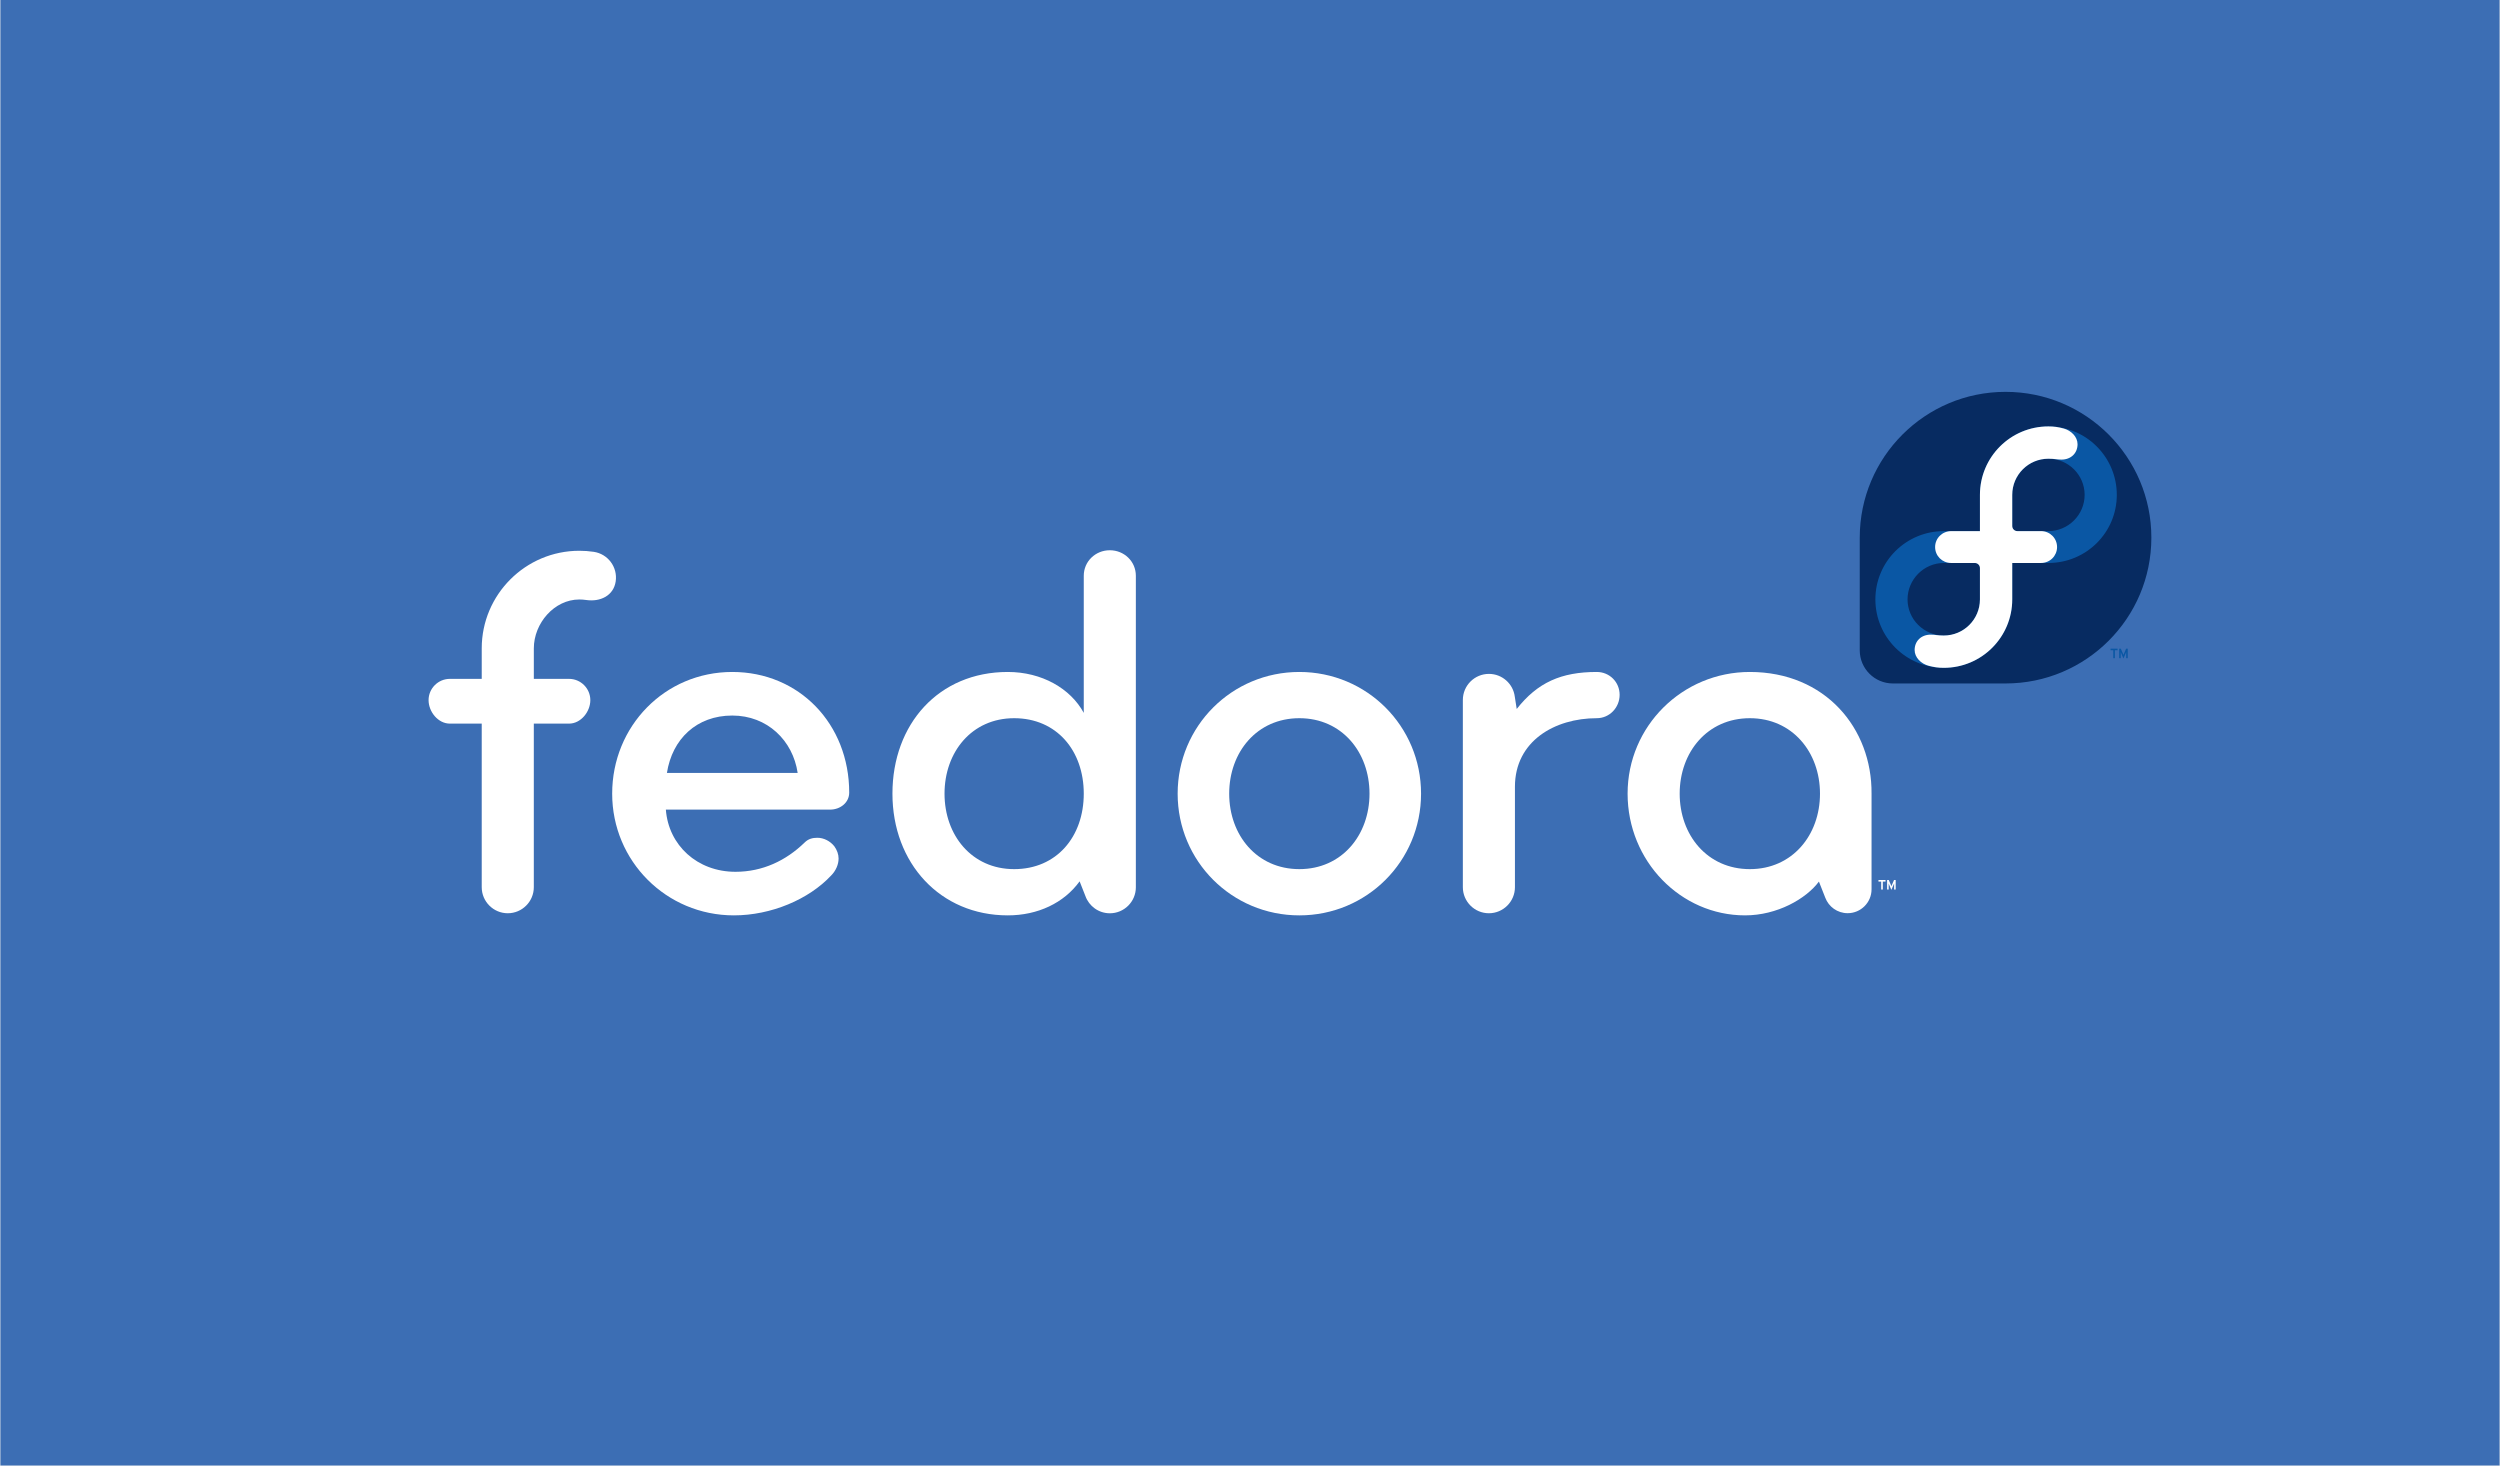
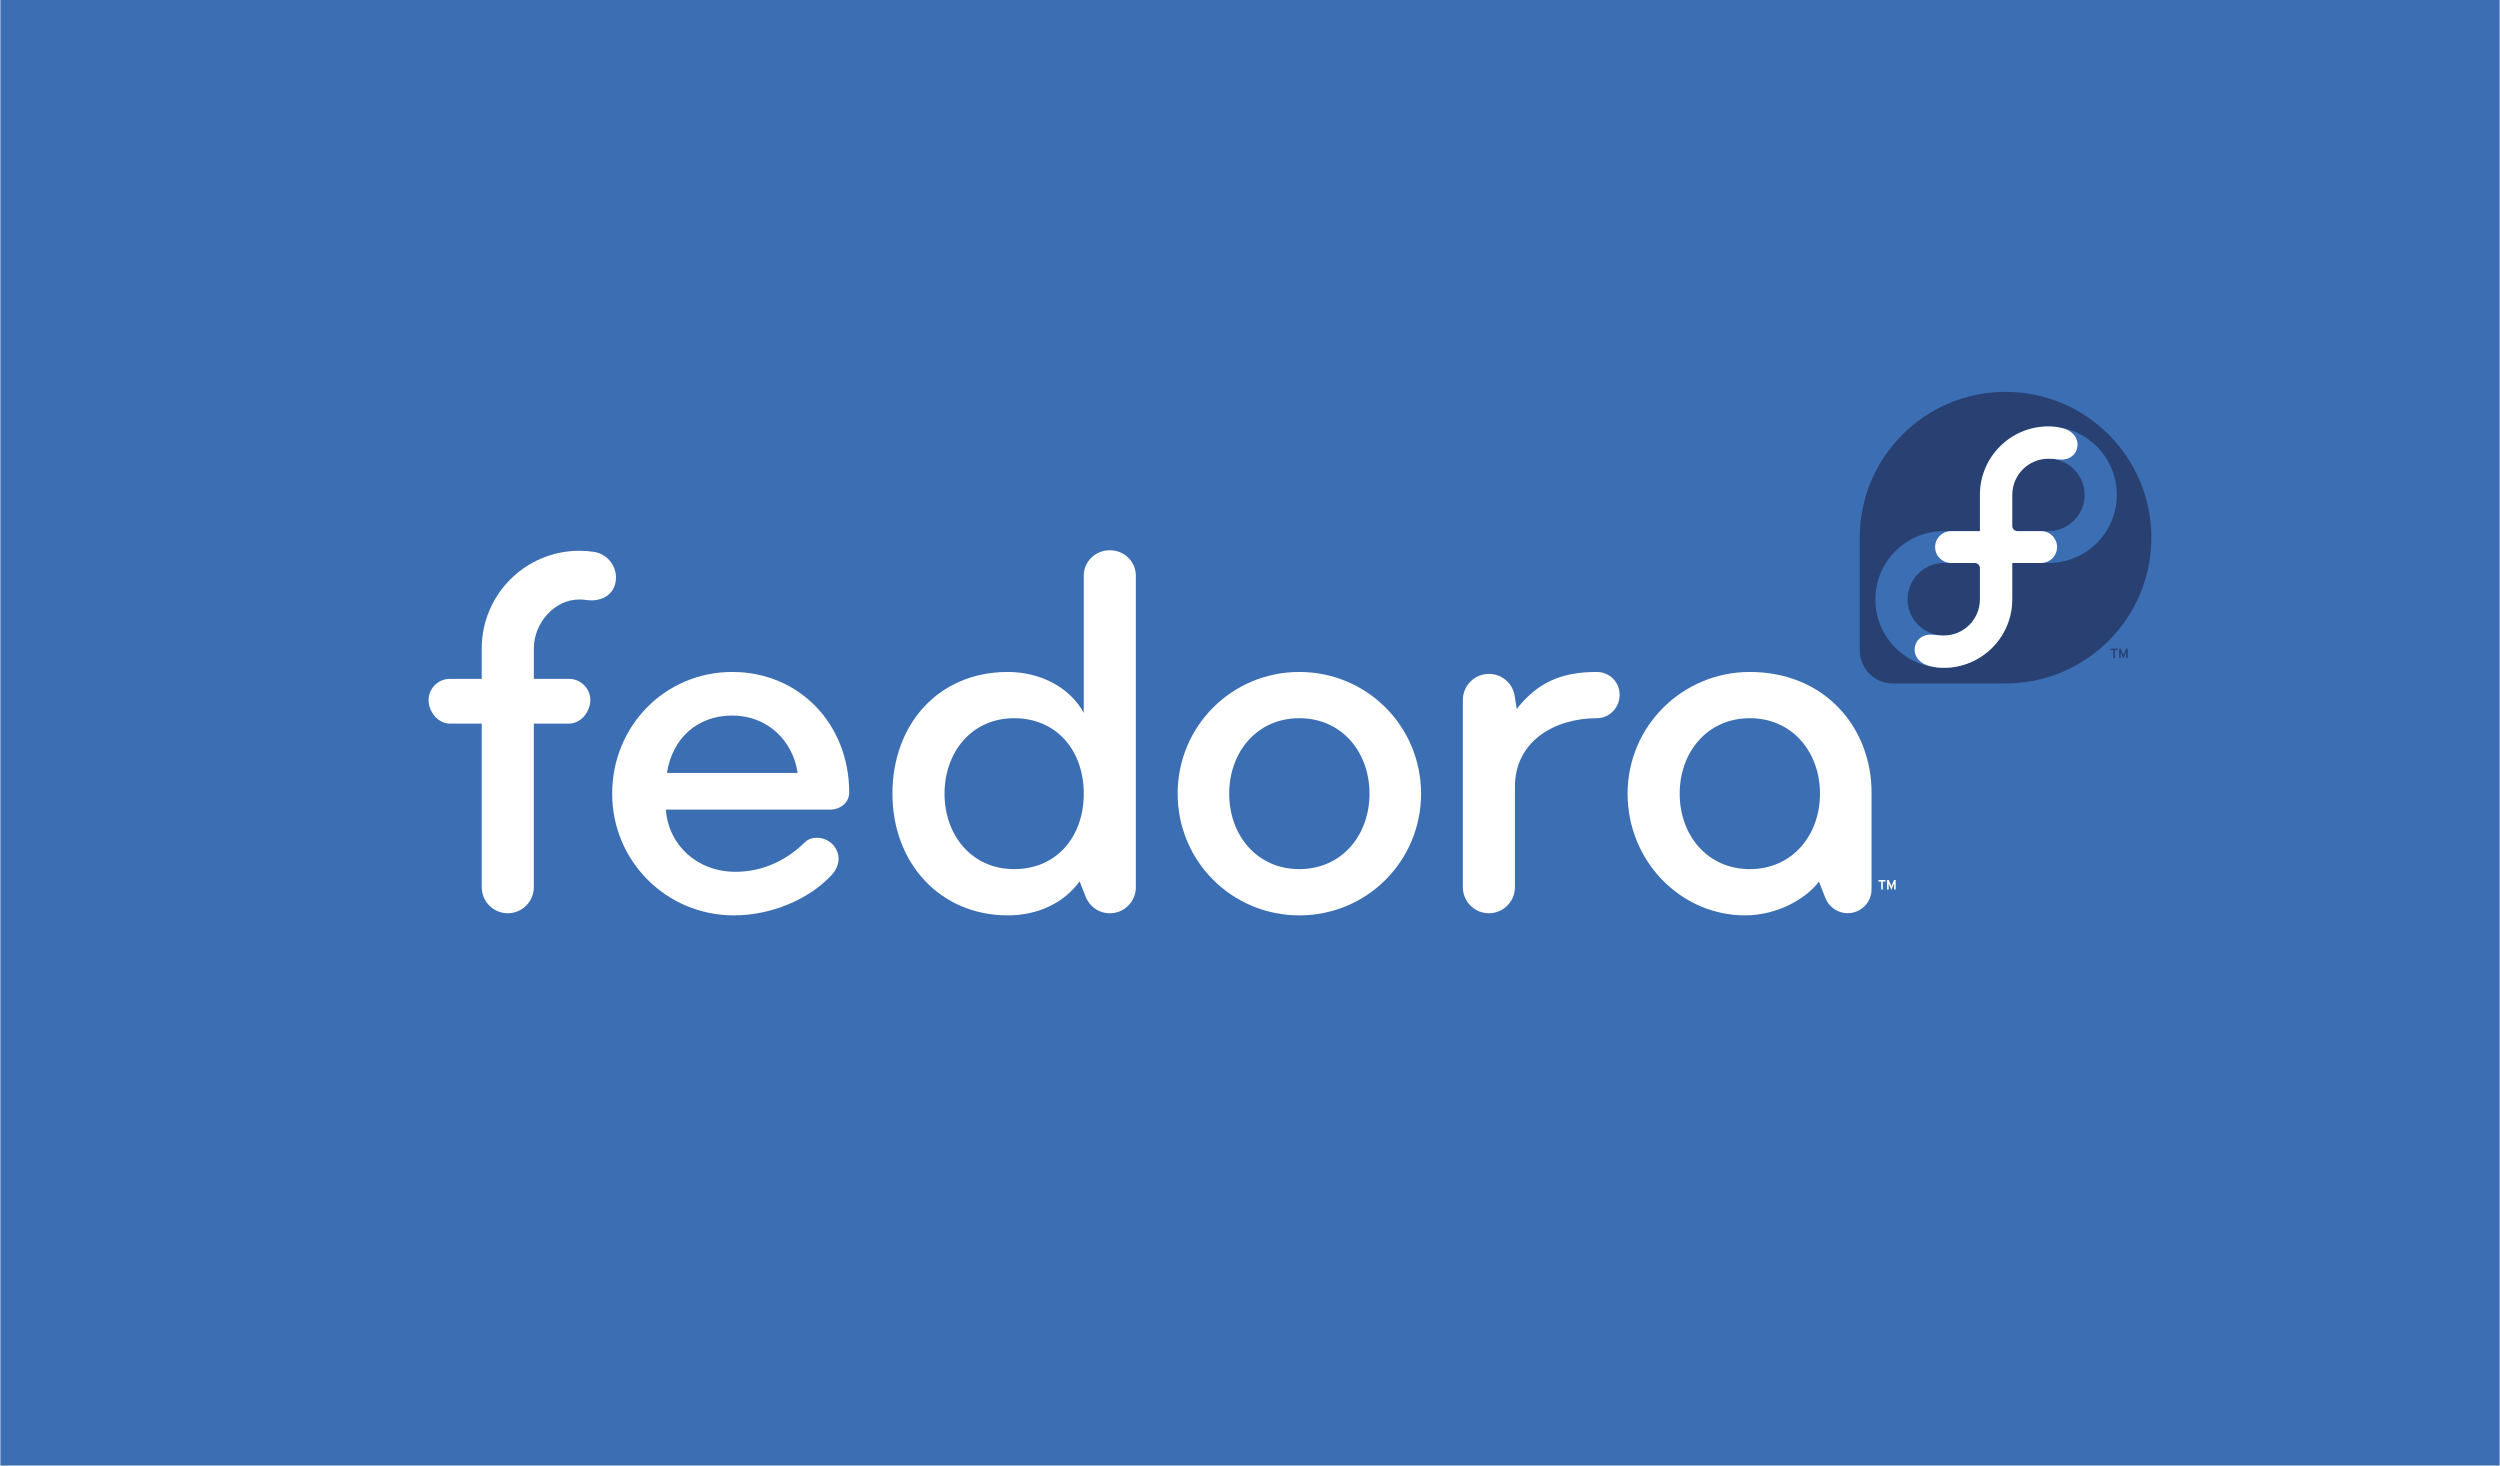
<svg xmlns="http://www.w3.org/2000/svg" version="1.0" width="3.625in" height="2.125in" viewBox="0 0 326.4 191.4" id="svg3784">
  <defs id="defs22" />
  <rect width="326.4" height="191.4" x="0" y="-6.1035157e-06" id="rect2746" style="fill:#3c6eb4;fill-opacity:1;stroke:none;stroke-width:50.04;stroke-miterlimit:4;stroke-dasharray:none;stroke-opacity:1" />
-   <g transform="translate(5.7,5.699994)" id="g5290">
-     <g transform="matrix(0.3050252,0,0,0.3050252,50.22,45.47677)" id="g5165" style="fill:#ffffff;fill-opacity:1">
+   <g id="g2502">
+     <g transform="matrix(0.3050252,0,0,0.3050252,55.92,51.17677)" id="g5165" style="fill:#ffffff;fill-opacity:1">
      <path d="M 171.913,178.874 C 171.913,178.874 171.913,178.874 101.597,178.874 C 102.735,194.117 115.023,205.497 131.406,205.497 C 143.011,205.497 153.025,200.718 160.989,192.983 C 162.583,191.384 164.403,190.93 166.45,190.93 C 169.181,190.93 171.913,192.298 173.732,194.574 C 174.871,196.167 175.554,197.988 175.554,199.806 C 175.554,202.31 174.415,205.039 172.366,207.089 C 162.808,217.327 146.652,224.155 130.721,224.155 C 101.822,224.155 78.612,200.945 78.612,172.044 C 78.612,143.146 101.14,119.935 130.039,119.935 C 158.712,119.935 180.102,142.235 180.102,171.588 C 180.104,175.914 176.236,178.874 171.913,178.874 z M 130.04,138.595 C 114.794,138.595 104.327,148.607 102.052,163.166 C 136.412,163.166 158.03,163.166 158.03,163.166 C 155.982,149.29 145.059,138.595 130.04,138.595 z" id="path5167" style="fill:#ffffff;fill-opacity:1" />
      <path d="M 372.838,224.156 C 343.939,224.156 320.73,200.946 320.73,172.045 C 320.73,143.147 343.939,119.936 372.838,119.936 C 401.74,119.936 424.949,143.147 424.949,172.045 C 424.95,200.946 401.741,224.156 372.838,224.156 z M 372.838,139.731 C 354.635,139.731 342.8,154.297 342.8,172.044 C 342.8,189.791 354.635,204.356 372.838,204.356 C 391.043,204.356 402.879,189.791 402.879,172.044 C 402.879,154.297 391.043,139.731 372.838,139.731 z" id="path5169" style="fill:#ffffff;fill-opacity:1" />
      <path d="M 500.19,119.935 C 484.922,119.935 474.823,124.451 465.907,135.786 L 465.084,130.514 L 465.084,130.514 C 464.392,125.01 459.697,120.76 454.013,120.76 C 447.846,120.76 442.845,125.754 442.845,131.924 C 442.845,131.932 442.845,131.941 442.845,131.949 L 442.845,131.949 L 442.845,131.959 L 442.845,131.959 L 442.845,212.095 C 442.845,218.239 447.85,223.246 453.995,223.246 C 460.139,223.246 465.146,218.238 465.146,212.095 L 465.146,169.088 C 465.146,149.519 482.212,139.732 500.19,139.732 C 505.652,139.732 509.973,135.181 509.973,129.719 C 509.973,124.257 505.652,119.935 500.19,119.935 z" id="path5171" style="fill:#ffffff;fill-opacity:1" />
      <path d="M 617.836,172.044 C 618.065,144.056 598.037,119.935 565.724,119.935 C 536.824,119.935 513.385,143.146 513.385,172.044 C 513.385,200.945 536.141,224.155 563.677,224.155 C 577.419,224.155 589.787,217.081 595.305,209.691 L 598.022,216.587 L 598.022,216.587 C 599.48,220.461 603.217,223.219 607.6,223.219 C 613.249,223.219 617.829,218.643 617.836,212.998 L 617.836,212.998 L 617.836,186.27 L 617.836,186.27 L 617.836,172.044 L 617.836,172.044 z M 565.724,204.357 C 547.518,204.357 535.686,189.792 535.686,172.045 C 535.686,154.298 547.518,139.732 565.724,139.732 C 583.928,139.732 595.762,154.298 595.762,172.045 C 595.762,189.792 583.928,204.357 565.724,204.357 z" id="path5173" style="fill:#ffffff;fill-opacity:1" />
      <path d="M 302.833,78.744 C 302.833,72.602 297.828,67.822 291.685,67.822 C 285.541,67.822 280.532,72.602 280.532,78.744 L 280.532,137.456 C 274.845,126.989 262.557,119.935 247.992,119.935 C 218.41,119.935 198.613,142.235 198.613,172.044 C 198.613,201.856 219.093,224.155 247.992,224.155 C 260.883,224.155 272.06,218.835 278.754,209.587 L 281.23,215.866 C 282.764,220.178 286.876,223.262 291.708,223.262 C 297.824,223.262 302.834,218.283 302.834,212.142 C 302.834,212.125 302.834,212.111 302.834,212.094 L 302.834,212.094 L 302.834,78.744 L 302.833,78.744 z M 250.722,204.357 C 232.519,204.357 220.913,189.792 220.913,172.045 C 220.913,154.298 232.518,139.732 250.722,139.732 C 268.928,139.732 280.532,153.613 280.532,172.045 C 280.532,190.473 268.928,204.357 250.722,204.357 z" id="path5175" style="fill:#ffffff;fill-opacity:1" />
      <path d="M 70.718,68.496 C 68.684,68.195 66.611,68.043 64.552,68.043 C 41.508,68.043 22.759,86.793 22.759,109.838 L 22.759,122.893 L 9.104,122.893 C 4.098,122.893 0,126.99 0,131.994 C 0,137.003 4.098,142.051 9.104,142.051 L 22.758,142.051 L 22.758,212.096 C 22.758,218.24 27.765,223.247 33.907,223.247 C 40.053,223.247 45.059,218.239 45.059,212.096 L 45.059,142.051 L 60.156,142.051 C 65.161,142.051 69.257,137.003 69.257,131.994 C 69.257,126.99 65.162,122.893 60.156,122.893 L 45.066,122.893 L 45.066,109.838 C 45.066,99.093 53.807,88.904 64.552,88.904 C 65.52,88.904 66.495,88.976 67.451,89.117 C 73.546,90.019 79.215,87.259 80.119,81.163 C 81.019,75.07 76.812,69.4 70.718,68.496 z" id="path5177" style="fill:#ffffff;fill-opacity:1" />
      <path d="M 622.661,209.697 L 622.661,213.106 L 621.965,213.106 L 621.965,209.697 L 620.8,209.697 L 620.8,209.01 L 623.824,209.01 L 623.824,209.697 L 622.661,209.697 z M 627.505,213.106 L 627.505,210.944 C 627.505,210.8 627.505,210.623 627.505,210.476 C 627.453,210.6 627.389,210.746 627.339,210.882 L 626.318,213.232 L 625.318,210.882 C 625.268,210.745 625.205,210.6 625.155,210.486 C 625.165,210.632 625.165,210.809 625.165,210.944 L 625.165,213.106 L 624.5,213.106 L 624.5,209.01 L 625.196,209.01 L 626.124,211.13 C 626.195,211.309 626.278,211.536 626.34,211.692 C 626.402,211.525 626.486,211.319 626.559,211.13 L 627.463,209.01 L 628.169,209.01 L 628.169,213.106 L 627.505,213.106 L 627.505,213.106 z" id="path5179" style="fill:#ffffff;fill-opacity:1" />
    </g>
-     <g transform="matrix(0.3050252,0,0,0.3050252,50.22,45.47677)" id="g5181">
-       <g id="g5183">
-         <path d="M 737.644,62.432 C 737.644,27.952 709.693,0 675.213,0 C 640.749,0 612.809,27.929 612.784,62.388 L 612.782,62.386 L 612.782,110.698 L 612.784,110.7 C 612.803,118.524 619.148,124.858 626.977,124.858 C 626.999,124.858 627.021,124.856 627.044,124.856 L 627.048,124.858 L 675.237,124.858 L 675.237,124.858 C 709.707,124.844 737.644,96.902 737.644,62.432 z" id="path5185" style="fill:#072b61" />
-         <g id="g5187">
-           <path d="M 693.543,14.799 C 677.36,14.799 664.242,27.917 664.242,44.1 C 664.242,44.106 664.242,44.113 664.242,44.121 L 664.242,59.63 L 648.782,59.63 C 648.779,59.63 648.779,59.63 648.777,59.63 C 632.593,59.63 619.476,72.684 619.476,88.865 C 619.476,105.048 632.593,118.167 648.777,118.167 C 664.959,118.167 678.078,105.047 678.078,88.865 C 678.078,88.86 678.078,88.852 678.078,88.846 L 678.078,73.271 L 693.537,73.271 C 693.54,73.271 693.542,73.271 693.543,73.271 C 709.725,73.271 722.844,60.283 722.844,44.1 C 722.844,27.917 709.725,14.799 693.543,14.799 z M 664.243,88.891 C 664.229,97.42 657.309,104.332 648.778,104.332 C 640.237,104.332 633.249,97.407 633.249,88.866 C 633.249,80.324 640.237,73.27 648.778,73.27 C 648.786,73.27 648.793,73.272 648.799,73.272 L 662.05,73.272 C 662.054,73.272 662.057,73.27 662.06,73.27 C 663.266,73.27 664.245,74.246 664.245,75.452 C 664.245,75.453 664.244,75.455 664.244,75.457 L 664.244,88.891 L 664.243,88.891 z M 693.542,59.629 C 693.537,59.629 693.532,59.629 693.527,59.629 L 680.267,59.629 C 680.265,59.629 680.261,59.629 680.261,59.629 C 679.053,59.629 678.077,58.651 678.077,57.445 L 678.077,57.443 L 678.077,44.074 C 678.092,35.542 685.01,28.633 693.541,28.633 C 702.083,28.633 709.072,35.557 709.072,44.1 C 709.074,52.641 702.084,59.629 693.542,59.629 z" id="path5189" style="fill:#0a57a4" />
-         </g>
-         <path d="M 664.243,59.629 L 664.243,44.12 C 664.243,44.112 664.243,44.105 664.243,44.099 C 664.243,27.916 677.361,14.798 693.544,14.798 C 696,14.798 697.744,15.073 700.018,15.669 C 703.331,16.537 706.038,19.252 706.039,22.413 C 706.04,26.233 703.267,29.01 699.123,29.01 C 697.148,29.01 696.435,28.632 693.543,28.632 C 685.012,28.632 678.094,35.541 678.079,44.073 L 678.079,57.442 L 678.079,57.444 C 678.079,58.65 679.055,59.628 680.263,59.628 C 680.263,59.628 680.267,59.628 680.269,59.628 L 690.424,59.628 C 694.209,59.628 697.264,62.656 697.267,66.45 C 697.267,70.247 694.208,73.269 690.424,73.269 L 678.079,73.269 L 678.079,88.844 C 678.079,88.85 678.079,88.858 678.079,88.865 C 678.079,105.046 664.96,118.165 648.778,118.165 C 646.323,118.165 644.578,117.888 642.305,117.294 C 638.992,116.427 636.284,113.71 636.283,110.55 C 636.283,106.73 639.055,103.952 643.2,103.952 C 645.173,103.952 645.888,104.331 648.778,104.331 C 657.309,104.331 664.229,97.421 664.244,88.89 C 664.244,88.89 664.244,75.452 664.244,75.452 C 664.244,74.248 663.265,73.272 662.059,73.272 C 662.057,73.272 662.056,73.272 662.053,73.272 L 651.899,73.27 C 648.114,73.27 645.055,70.25 645.055,66.455 C 645.053,62.636 648.145,59.629 651.971,59.629 L 664.243,59.629 L 664.243,59.629 z" id="path5191" style="fill:#ffffff" />
-       </g>
-       <path d="M 722.026,110.643 L 722.026,114.053 L 721.331,114.053 L 721.331,110.643 L 720.166,110.643 L 720.166,109.957 L 723.19,109.957 L 723.19,110.643 L 722.026,110.643 z M 726.872,114.053 L 726.872,111.891 C 726.872,111.746 726.872,111.569 726.872,111.422 C 726.821,111.547 726.758,111.693 726.706,111.83 L 725.686,114.178 L 724.687,111.83 C 724.637,111.693 724.573,111.547 724.522,111.432 C 724.532,111.58 724.532,111.756 724.532,111.891 L 724.532,114.053 L 723.867,114.053 L 723.867,109.957 L 724.564,109.957 L 725.489,112.077 C 725.562,112.255 725.644,112.485 725.706,112.639 C 725.768,112.473 725.853,112.266 725.924,112.077 L 726.83,109.957 L 727.536,109.957 L 727.536,114.053 L 726.872,114.053 L 726.872,114.053 z" id="path5193" style="fill:#0a57a4" />
+     <g id="g2496">
+       <path d="M 280.92,70.22 C 280.92,59.703 272.394,51.177 261.877,51.177 C 251.365,51.177 242.842,59.696 242.835,70.207 L 242.834,70.206 L 242.834,84.942 L 242.835,84.943 C 242.84,87.33 244.776,89.262 247.164,89.262 C 247.171,89.262 247.177,89.261 247.184,89.261 L 247.185,89.262 L 261.884,89.262 L 261.884,89.262 C 272.399,89.257 280.92,80.734 280.92,70.22 z" id="path5185" style="fill:#294172" />
+       <path d="M 267.468,55.691 C 262.532,55.691 258.531,59.692 258.531,64.628 C 258.531,64.63 258.531,64.632 258.531,64.635 L 258.531,69.365 L 253.815,69.365 C 253.814,69.365 253.814,69.365 253.813,69.365 C 248.877,69.365 244.876,73.347 244.876,78.283 C 244.876,83.219 248.877,87.221 253.813,87.221 C 258.749,87.221 262.751,83.219 262.751,78.283 C 262.751,78.281 262.751,78.279 262.751,78.277 L 262.751,73.526 L 267.466,73.526 C 267.467,73.526 267.468,73.526 267.468,73.526 C 272.404,73.526 276.406,69.565 276.406,64.628 C 276.406,59.692 272.404,55.691 267.468,55.691 z M 258.531,78.291 C 258.527,80.892 256.416,83.001 253.814,83.001 C 251.208,83.001 249.077,80.888 249.077,78.283 C 249.077,75.678 251.208,73.526 253.814,73.526 C 253.816,73.526 253.818,73.527 253.82,73.527 L 257.862,73.527 C 257.863,73.527 257.864,73.526 257.865,73.526 C 258.233,73.526 258.531,73.824 258.531,74.192 C 258.531,74.192 258.531,74.192 258.531,74.193 L 258.531,78.291 L 258.531,78.291 z M 267.468,69.365 C 267.466,69.365 267.465,69.365 267.463,69.365 L 263.419,69.365 C 263.418,69.365 263.417,69.365 263.417,69.365 C 263.048,69.365 262.751,69.067 262.751,68.699 L 262.751,68.698 L 262.751,64.62 C 262.755,62.018 264.865,59.911 267.467,59.911 C 270.073,59.911 272.205,62.023 272.205,64.628 C 272.205,67.234 270.073,69.365 267.468,69.365 z" id="path5189" style="fill:#3c6eb4" />
+       <path d="M 258.531,69.365 L 258.531,64.634 C 258.531,64.632 258.531,64.63 258.531,64.628 C 258.531,59.692 262.532,55.691 267.468,55.691 C 268.218,55.691 268.75,55.774 269.443,55.956 C 270.454,56.221 271.279,57.049 271.28,58.013 C 271.28,59.178 270.434,60.026 269.17,60.026 C 268.568,60.026 268.35,59.91 267.468,59.91 C 264.866,59.91 262.756,62.018 262.751,64.62 L 262.751,68.698 L 262.751,68.699 C 262.751,69.066 263.049,69.365 263.417,69.365 C 263.417,69.365 263.419,69.365 263.419,69.365 L 266.517,69.365 C 267.671,69.365 268.603,70.288 268.604,71.446 C 268.604,72.604 267.671,73.526 266.517,73.526 L 262.751,73.526 L 262.751,78.276 C 262.751,78.278 262.751,78.281 262.751,78.283 C 262.751,83.218 258.75,87.22 253.814,87.22 C 253.065,87.22 252.533,87.136 251.839,86.954 C 250.829,86.69 250.003,85.861 250.002,84.897 C 250.002,83.732 250.848,82.885 252.112,82.885 C 252.714,82.885 252.932,83 253.814,83 C 256.416,83 258.527,80.893 258.531,78.29 C 258.531,78.29 258.531,74.192 258.531,74.192 C 258.531,73.824 258.233,73.527 257.865,73.527 C 257.864,73.527 257.864,73.527 257.863,73.527 L 254.766,73.526 C 253.611,73.526 252.678,72.605 252.678,71.447 C 252.677,70.282 253.621,69.365 254.788,69.365 L 258.531,69.365 L 258.531,69.365 z" id="path5191" style="fill:#ffffff" />
+       <path d="M 276.156,84.926 L 276.156,85.966 L 275.944,85.966 L 275.944,84.926 L 275.589,84.926 L 275.589,84.716 L 276.511,84.716 L 276.511,84.926 L 276.156,84.926 z M 277.634,85.966 L 277.634,85.306 C 277.634,85.262 277.634,85.208 277.634,85.163 C 277.619,85.201 277.599,85.246 277.584,85.288 L 277.273,86.004 L 276.968,85.288 C 276.953,85.246 276.933,85.201 276.917,85.166 C 276.921,85.211 276.921,85.265 276.921,85.306 L 276.921,85.966 L 276.718,85.966 L 276.718,84.716 L 276.93,84.716 L 277.212,85.363 C 277.235,85.417 277.26,85.488 277.279,85.534 C 277.298,85.484 277.323,85.421 277.345,85.363 L 277.621,84.716 L 277.837,84.716 L 277.837,85.966 L 277.634,85.966 L 277.634,85.966 z" id="path5193" style="fill:#294172" />
    </g>
  </g>
</svg>
